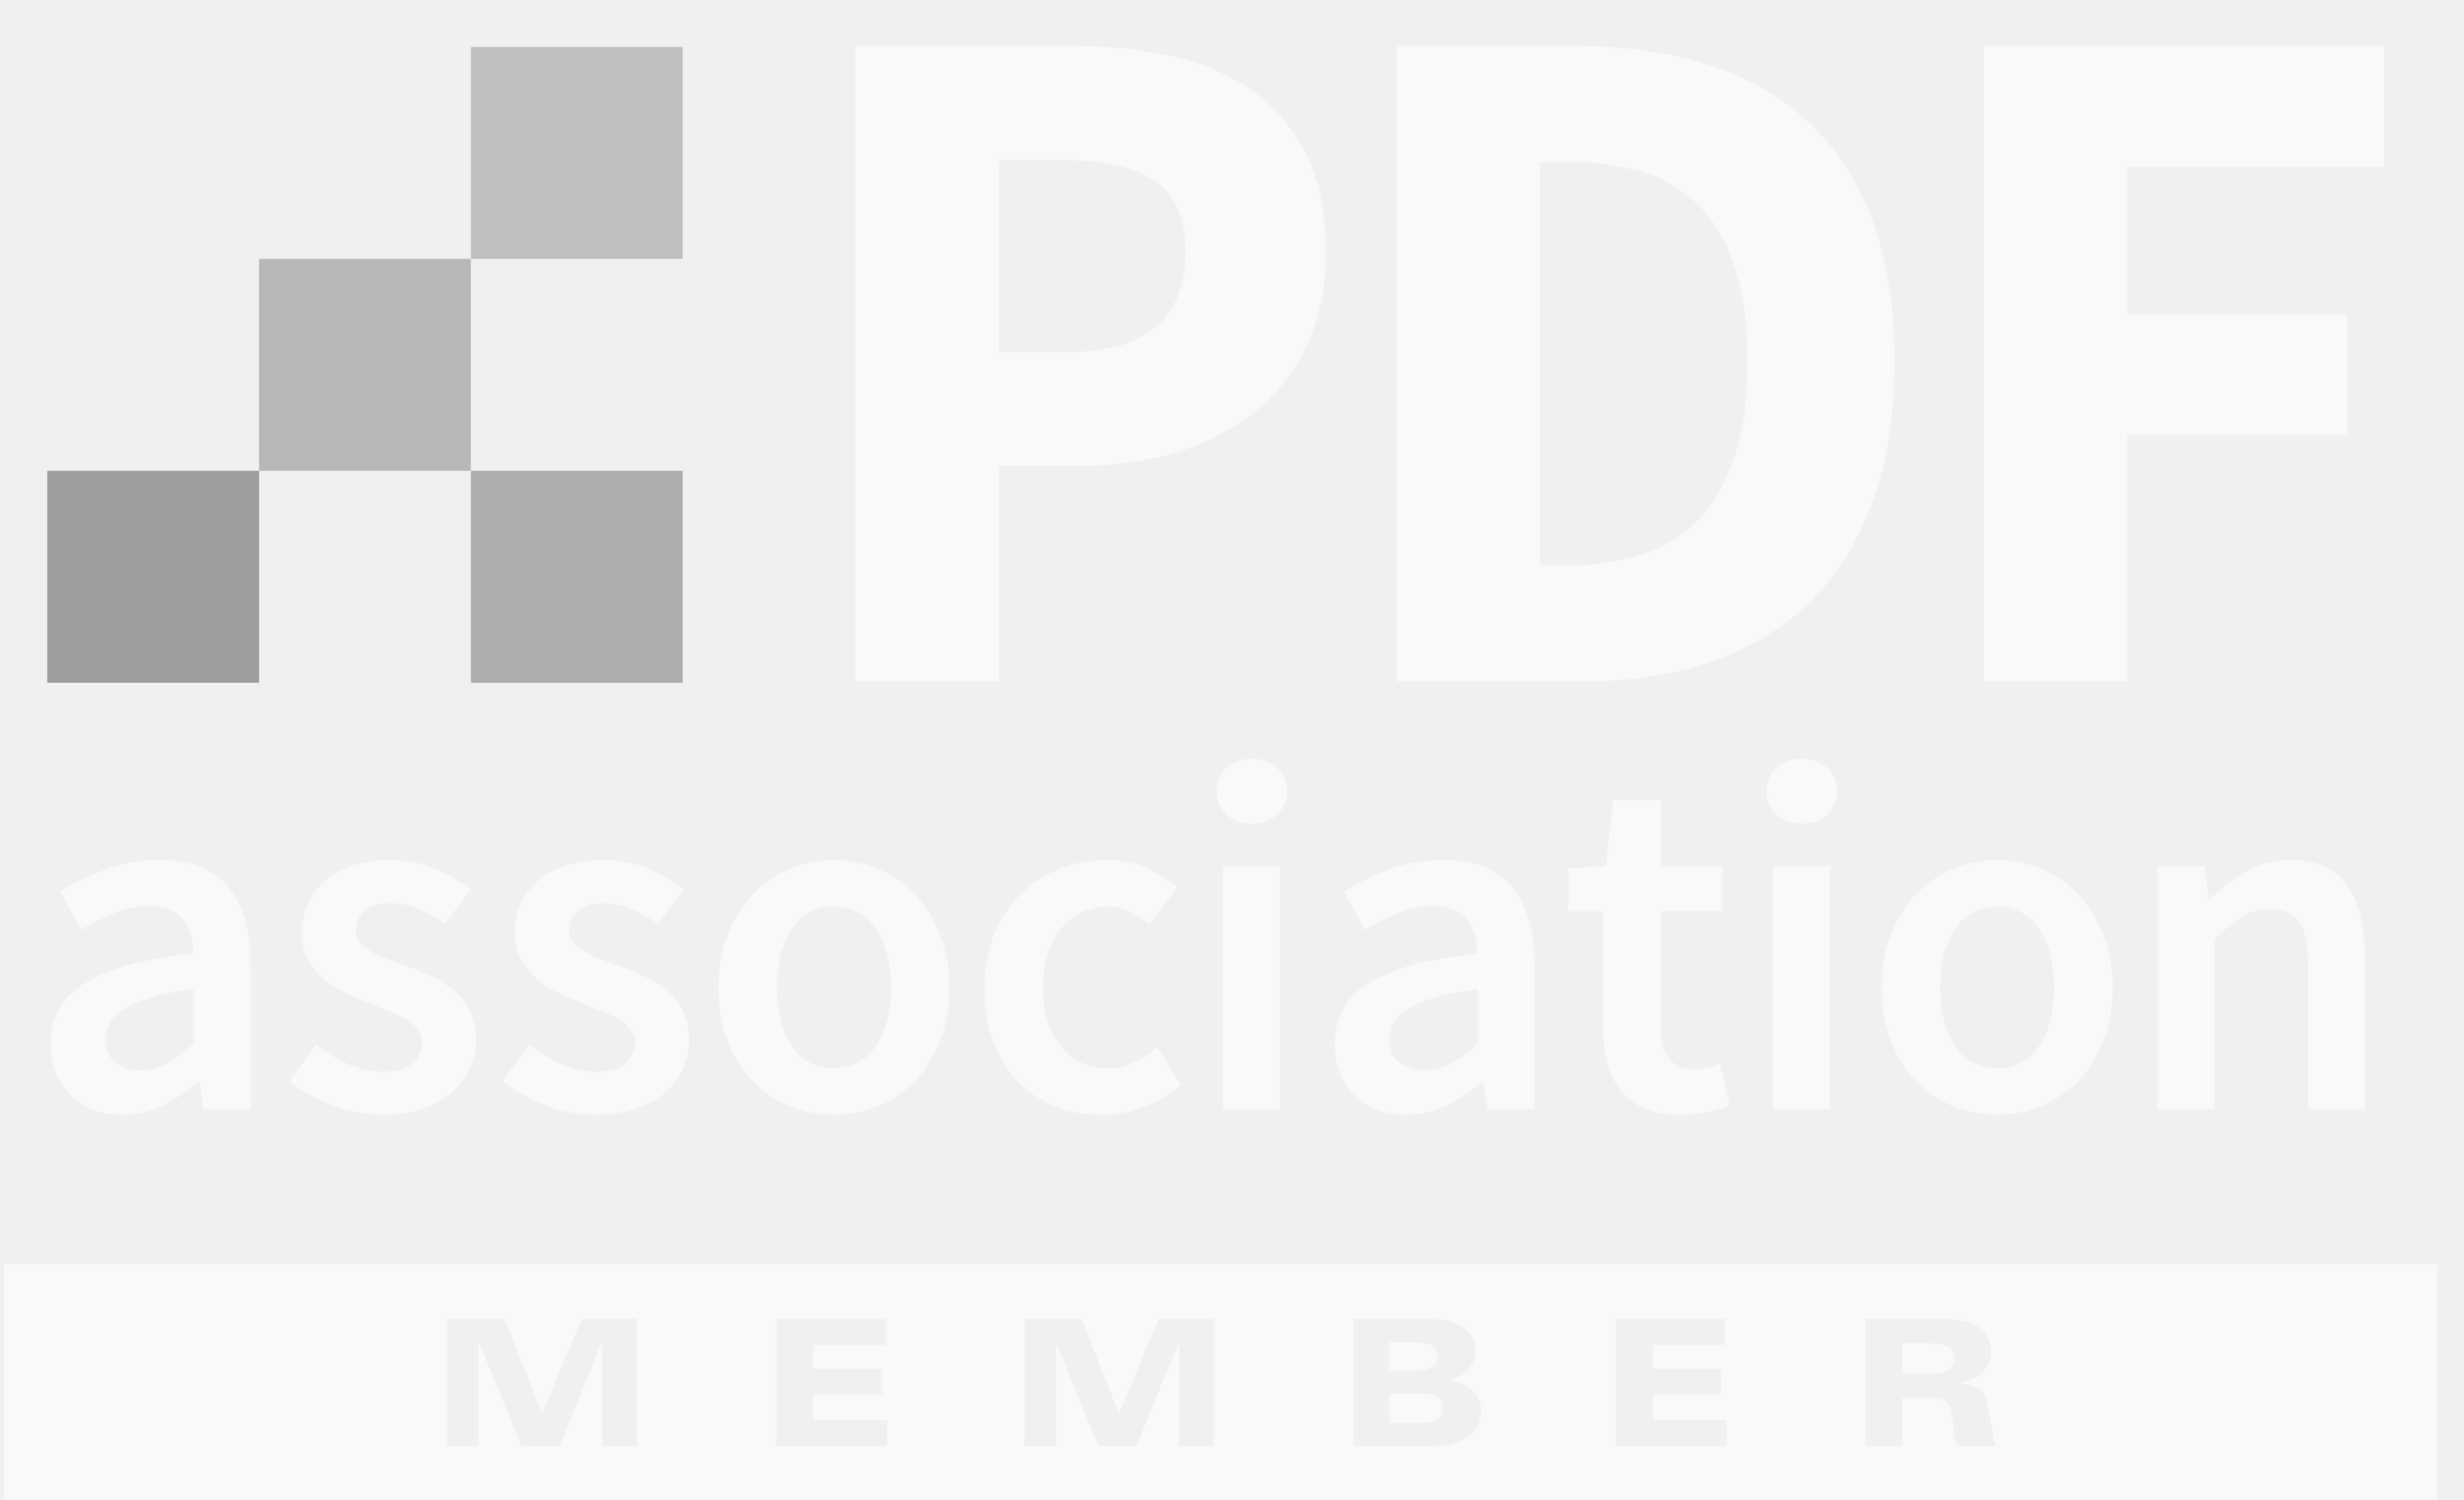
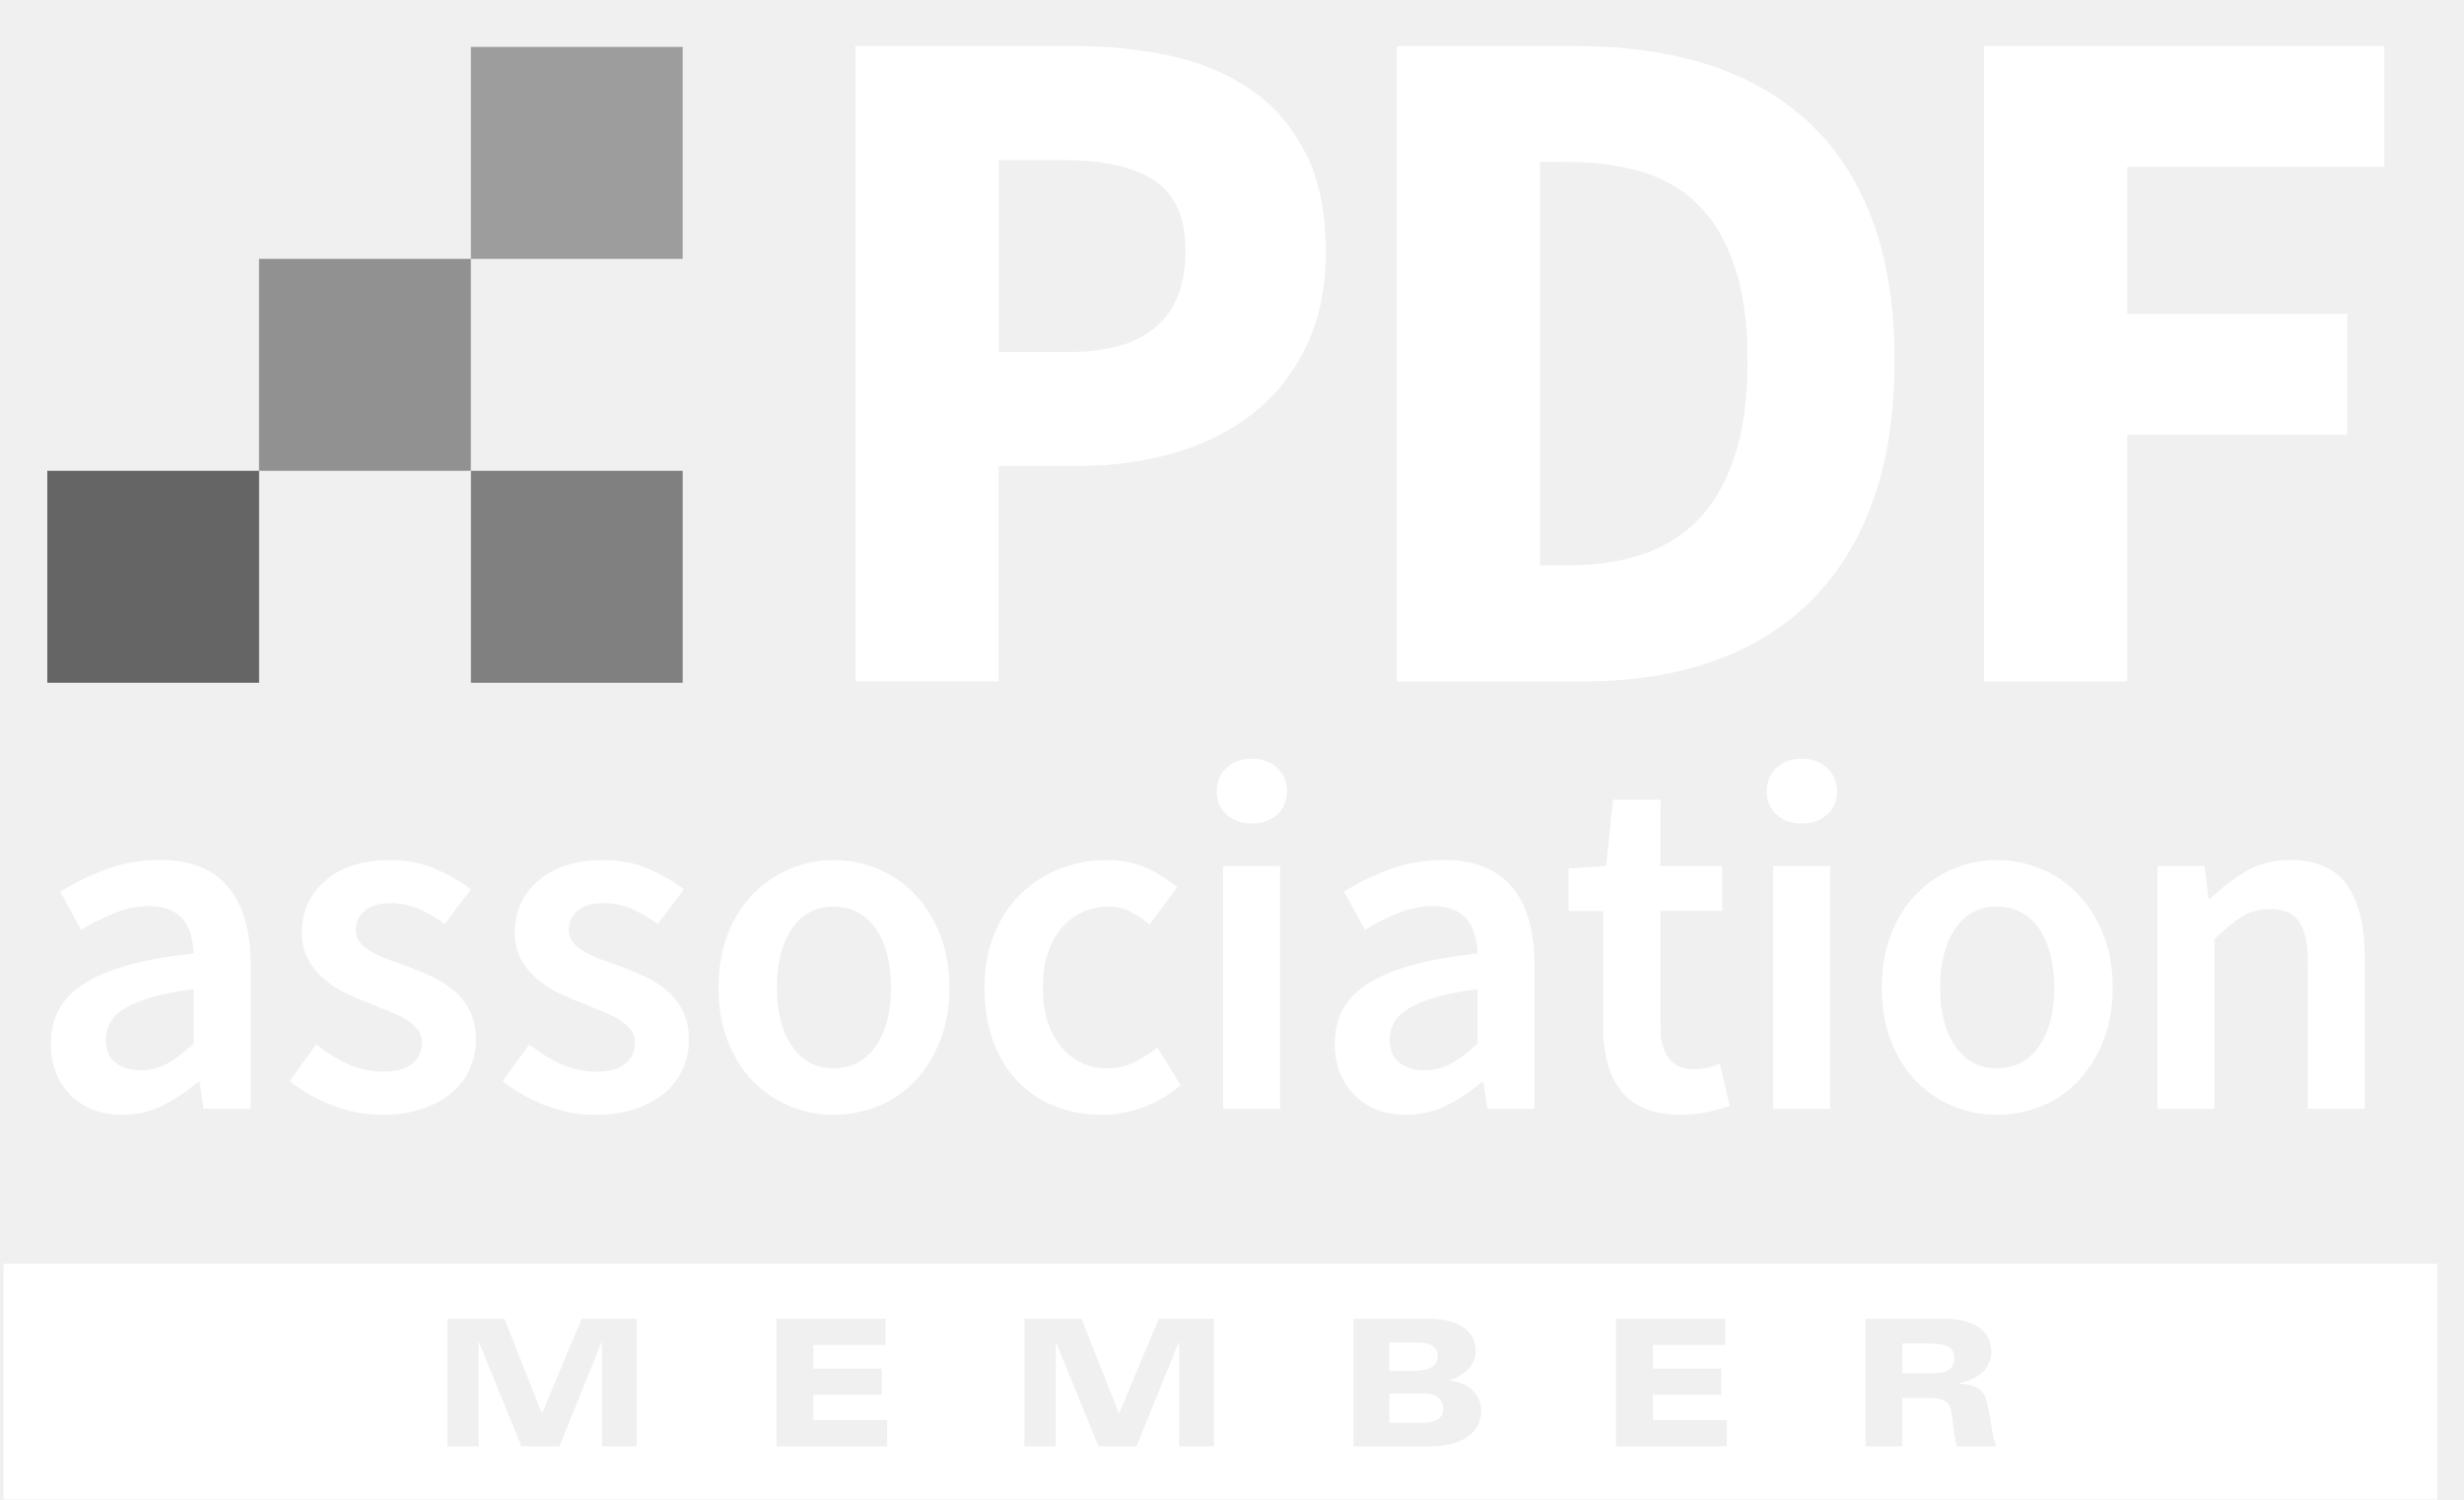
<svg xmlns="http://www.w3.org/2000/svg" width="46" height="28" viewBox="0 0 46 28" fill="none">
  <g id="Footer 2026">
    <g id="footer-lg">
      <g id="Property 1=Default">
        <g id="Footer Info">
          <g id="Footer Links">
            <g id="Left">
              <g id="Logo">
-                 <g id="PDF Association Member Logo" style="mix-blend-mode:luminosity" opacity="0.6" clip-path="url(#clip0_263_1359)">
+                 <g id="PDF Association Member Logo" style="mix-blend-mode:luminosity" clip-path="url(#clip0_263_1359)">
                  <path id="Vector" d="M45.502 28H0.068V23.595H45.502V28H45.502ZM8.35 27.003H8.936V25.063H8.943L9.733 27.003H10.444L11.23 25.063H11.237V27.003H11.889V24.621H10.859L10.118 26.389L9.417 24.621H8.351V27.003H8.35ZM14.494 27.003H16.564V26.515H15.185V26.04H16.462V25.552H15.185V25.11H16.535V24.622H14.495V27.004L14.494 27.003ZM19.123 27.003H19.71V25.063H19.716L20.506 27.003H21.218L22.004 25.063H22.011V27.003H22.662V24.621H21.632L20.891 26.389L20.19 24.621H19.124V27.003H19.123ZM25.267 27.003H26.669C27.423 27.003 27.653 26.66 27.653 26.337C27.653 26.033 27.416 25.805 27.048 25.773V25.767C27.354 25.691 27.551 25.48 27.551 25.209C27.551 24.905 27.298 24.621 26.666 24.621H25.267V27.003ZM25.939 25.063H26.426C26.693 25.063 26.841 25.13 26.841 25.327C26.841 25.512 26.666 25.594 26.37 25.594H25.939V25.062V25.063ZM25.939 26.017H26.59C26.761 26.017 26.942 26.093 26.942 26.291C26.942 26.502 26.774 26.562 26.557 26.562H25.939V26.017ZM30.167 27.003H32.237V26.515H30.858V26.04H32.135V25.552H30.858V25.11H32.208V24.622H30.168V27.004L30.167 27.003ZM34.824 27.003H35.515V26.099H35.976C36.252 26.099 36.358 26.155 36.401 26.264C36.467 26.429 36.457 26.772 36.533 27.003H37.267C37.169 26.756 37.155 26.255 37.04 26.036C36.962 25.888 36.774 25.842 36.573 25.828V25.822C36.928 25.759 37.175 25.548 37.175 25.245C37.175 24.829 36.85 24.621 36.277 24.621H34.826V27.003H34.824ZM35.515 25.083H35.97C36.302 25.083 36.483 25.126 36.483 25.357C36.483 25.538 36.38 25.637 36.065 25.637H35.515V25.082V25.083Z" fill="white" />
                  <g id="Group">
                    <path id="Vector_2" d="M15.969 12.722V0.859H20.041C20.696 0.859 21.308 0.923 21.878 1.05C22.448 1.177 22.944 1.39 23.369 1.687C23.793 1.984 24.129 2.378 24.378 2.869C24.626 3.36 24.751 3.964 24.751 4.679C24.751 5.395 24.626 5.971 24.378 6.481C24.129 6.991 23.793 7.408 23.369 7.736C22.945 8.063 22.453 8.306 21.896 8.464C21.338 8.621 20.744 8.7 20.115 8.7H18.642V12.721H15.969V12.722ZM18.642 6.572H19.951C21.405 6.572 22.132 5.942 22.132 4.68C22.132 4.061 21.938 3.625 21.55 3.37C21.163 3.116 20.605 2.989 19.878 2.989H18.643V6.573L18.642 6.572Z" fill="white" />
                    <path id="Vector_3" d="M26.078 12.722V0.86H29.424C30.332 0.86 31.151 0.975 31.878 1.205C32.605 1.436 33.23 1.791 33.75 2.269C34.271 2.749 34.671 3.358 34.95 4.098C35.229 4.838 35.368 5.717 35.368 6.735C35.368 7.754 35.229 8.639 34.95 9.392C34.671 10.144 34.278 10.765 33.768 11.257C33.259 11.749 32.65 12.115 31.942 12.358C31.233 12.601 30.442 12.722 29.57 12.722H26.079H26.078ZM28.751 10.556H29.26C29.77 10.556 30.23 10.49 30.642 10.356C31.054 10.222 31.406 10.008 31.697 9.71C31.988 9.413 32.215 9.022 32.379 8.537C32.542 8.052 32.624 7.452 32.624 6.735C32.624 6.019 32.543 5.441 32.379 4.961C32.216 4.482 31.988 4.1 31.697 3.815C31.406 3.53 31.055 3.327 30.642 3.205C30.23 3.084 29.77 3.023 29.26 3.023H28.751V10.555V10.556Z" fill="white" />
                    <path id="Vector_4" d="M37.039 12.722V0.859H44.511V3.115H39.712V5.863H43.821V8.118H39.712V12.722H37.039Z" fill="white" />
                    <path id="Vector_5" d="M2.289 20.812C1.888 20.812 1.566 20.691 1.32 20.448C1.075 20.205 0.951 19.883 0.951 19.482C0.951 19.242 1.002 19.029 1.104 18.841C1.206 18.653 1.366 18.491 1.584 18.356C1.802 18.22 2.079 18.106 2.414 18.014C2.749 17.922 3.15 17.851 3.617 17.801C3.611 17.685 3.595 17.573 3.566 17.464C3.539 17.357 3.492 17.261 3.428 17.179C3.363 17.095 3.279 17.031 3.174 16.985C3.069 16.939 2.94 16.916 2.787 16.916C2.566 16.916 2.348 16.959 2.136 17.045C1.924 17.131 1.716 17.236 1.514 17.359L1.127 16.648C1.379 16.488 1.662 16.349 1.976 16.232C2.29 16.116 2.627 16.057 2.99 16.057C3.557 16.057 3.979 16.225 4.259 16.56C4.538 16.896 4.679 17.38 4.679 18.014V20.701H3.802L3.728 20.203H3.691C3.488 20.375 3.271 20.52 3.041 20.636C2.81 20.753 2.56 20.812 2.289 20.812ZM2.63 19.982C2.815 19.982 2.982 19.939 3.133 19.852C3.284 19.766 3.445 19.644 3.617 19.483V18.468C3.31 18.505 3.051 18.554 2.843 18.616C2.633 18.677 2.464 18.747 2.335 18.823C2.206 18.9 2.114 18.988 2.058 19.087C2.003 19.185 1.975 19.29 1.975 19.401C1.975 19.604 2.036 19.752 2.16 19.844C2.283 19.936 2.439 19.983 2.63 19.983" fill="white" />
                    <path id="Vector_6" d="M7.123 20.812C6.809 20.812 6.5 20.752 6.196 20.632C5.891 20.512 5.628 20.362 5.406 20.184L5.904 19.5C6.107 19.661 6.308 19.785 6.509 19.874C6.709 19.963 6.925 20.008 7.159 20.008C7.405 20.008 7.587 19.958 7.704 19.856C7.82 19.755 7.879 19.624 7.879 19.464C7.879 19.372 7.852 19.291 7.796 19.219C7.741 19.149 7.667 19.086 7.575 19.03C7.483 18.976 7.377 18.924 7.261 18.879C7.144 18.832 7.026 18.785 6.91 18.735C6.762 18.68 6.611 18.616 6.457 18.542C6.304 18.468 6.167 18.378 6.047 18.274C5.927 18.17 5.828 18.048 5.752 17.91C5.675 17.771 5.636 17.607 5.636 17.416C5.636 17.016 5.784 16.69 6.079 16.437C6.374 16.185 6.777 16.059 7.287 16.059C7.601 16.059 7.884 16.114 8.136 16.225C8.388 16.336 8.606 16.462 8.791 16.604L8.302 17.25C8.142 17.133 7.981 17.039 7.817 16.968C7.654 16.898 7.484 16.862 7.305 16.862C7.078 16.862 6.91 16.909 6.803 17.005C6.694 17.101 6.641 17.219 6.641 17.361C6.641 17.453 6.667 17.532 6.72 17.596C6.772 17.661 6.841 17.718 6.928 17.767C7.014 17.817 7.114 17.863 7.227 17.906C7.341 17.948 7.46 17.992 7.583 18.035C7.737 18.09 7.89 18.154 8.044 18.224C8.198 18.295 8.338 18.382 8.464 18.487C8.59 18.591 8.692 18.719 8.769 18.87C8.845 19.021 8.884 19.201 8.884 19.41C8.884 19.608 8.845 19.791 8.769 19.96C8.692 20.129 8.58 20.277 8.432 20.403C8.284 20.529 8.1 20.629 7.878 20.703C7.656 20.777 7.405 20.814 7.121 20.814" fill="white" />
                    <path id="Vector_7" d="M11.1 20.812C10.786 20.812 10.476 20.752 10.172 20.632C9.868 20.512 9.605 20.362 9.383 20.184L9.881 19.5C10.084 19.661 10.285 19.785 10.485 19.874C10.685 19.963 10.901 20.008 11.136 20.008C11.381 20.008 11.563 19.958 11.68 19.856C11.797 19.755 11.855 19.624 11.855 19.464C11.855 19.372 11.828 19.291 11.772 19.219C11.717 19.149 11.643 19.086 11.551 19.03C11.459 18.976 11.354 18.924 11.237 18.879C11.12 18.832 11.003 18.785 10.886 18.735C10.738 18.68 10.588 18.616 10.434 18.542C10.28 18.468 10.144 18.378 10.023 18.274C9.904 18.17 9.805 18.048 9.728 17.91C9.651 17.771 9.612 17.607 9.612 17.416C9.612 17.016 9.76 16.69 10.055 16.437C10.35 16.185 10.753 16.059 11.264 16.059C11.578 16.059 11.86 16.114 12.113 16.225C12.365 16.336 12.583 16.462 12.768 16.604L12.278 17.25C12.118 17.133 11.957 17.039 11.794 16.968C11.631 16.898 11.46 16.862 11.282 16.862C11.054 16.862 10.886 16.909 10.779 17.005C10.671 17.101 10.618 17.219 10.618 17.361C10.618 17.453 10.643 17.532 10.697 17.596C10.749 17.661 10.818 17.718 10.904 17.767C10.991 17.817 11.09 17.863 11.204 17.906C11.318 17.948 11.436 17.992 11.56 18.035C11.713 18.09 11.867 18.154 12.021 18.224C12.174 18.295 12.315 18.382 12.441 18.487C12.567 18.591 12.668 18.719 12.745 18.87C12.822 19.021 12.861 19.201 12.861 19.41C12.861 19.608 12.822 19.791 12.745 19.96C12.668 20.129 12.556 20.277 12.409 20.403C12.261 20.529 12.076 20.629 11.855 20.703C11.633 20.777 11.381 20.814 11.098 20.814" fill="white" />
                    <path id="Vector_8" d="M15.564 20.812C15.282 20.812 15.011 20.76 14.752 20.655C14.495 20.551 14.265 20.397 14.065 20.194C13.865 19.991 13.706 19.741 13.59 19.446C13.473 19.151 13.414 18.815 13.414 18.44C13.414 18.065 13.473 17.729 13.59 17.434C13.706 17.139 13.865 16.889 14.065 16.686C14.265 16.483 14.494 16.327 14.752 16.22C15.011 16.113 15.282 16.059 15.564 16.059C15.847 16.059 16.119 16.113 16.381 16.22C16.643 16.327 16.871 16.483 17.069 16.686C17.266 16.889 17.424 17.139 17.544 17.434C17.664 17.729 17.724 18.065 17.724 18.44C17.724 18.815 17.664 19.151 17.544 19.446C17.424 19.741 17.266 19.991 17.069 20.194C16.871 20.397 16.643 20.551 16.381 20.655C16.119 20.76 15.847 20.812 15.564 20.812ZM15.564 19.945C15.896 19.945 16.158 19.808 16.349 19.534C16.539 19.26 16.635 18.895 16.635 18.439C16.635 17.984 16.539 17.61 16.349 17.336C16.158 17.062 15.896 16.925 15.564 16.925C15.232 16.925 14.973 17.062 14.785 17.336C14.597 17.611 14.503 17.978 14.503 18.439C14.503 18.901 14.597 19.259 14.785 19.534C14.973 19.808 15.232 19.945 15.564 19.945Z" fill="white" />
                    <path id="Vector_9" d="M20.565 20.812C20.258 20.812 19.97 20.76 19.702 20.655C19.434 20.551 19.202 20.397 19.006 20.194C18.809 19.991 18.655 19.741 18.545 19.446C18.434 19.151 18.379 18.815 18.379 18.44C18.379 18.065 18.441 17.729 18.564 17.434C18.687 17.139 18.853 16.889 19.062 16.686C19.27 16.483 19.512 16.327 19.786 16.22C20.059 16.113 20.348 16.059 20.648 16.059C20.949 16.059 21.198 16.108 21.409 16.207C21.622 16.305 21.81 16.425 21.976 16.567L21.459 17.259C21.336 17.155 21.215 17.073 21.095 17.015C20.976 16.956 20.845 16.927 20.703 16.927C20.335 16.927 20.036 17.064 19.808 17.338C19.581 17.613 19.467 17.98 19.467 18.441C19.467 18.902 19.579 19.261 19.803 19.535C20.028 19.81 20.319 19.946 20.675 19.946C20.853 19.946 21.021 19.909 21.178 19.831C21.334 19.754 21.477 19.663 21.607 19.558L22.04 20.26C21.825 20.444 21.589 20.582 21.334 20.675C21.079 20.767 20.822 20.814 20.564 20.814" fill="white" />
                    <path id="Vector_10" d="M23.37 15.374C23.18 15.374 23.023 15.319 22.9 15.208C22.777 15.097 22.715 14.953 22.715 14.774C22.715 14.596 22.777 14.45 22.9 14.336C23.023 14.222 23.18 14.165 23.37 14.165C23.561 14.165 23.718 14.222 23.841 14.336C23.964 14.45 24.026 14.596 24.026 14.774C24.026 14.953 23.964 15.097 23.841 15.208C23.718 15.319 23.561 15.374 23.37 15.374ZM22.835 16.168H23.897V20.701H22.835V16.168Z" fill="white" />
                    <path id="Vector_11" d="M26.258 20.812C25.857 20.812 25.535 20.691 25.289 20.448C25.044 20.205 24.92 19.883 24.92 19.482C24.92 19.242 24.971 19.029 25.072 18.841C25.174 18.653 25.334 18.491 25.552 18.356C25.77 18.22 26.047 18.106 26.382 18.014C26.717 17.922 27.119 17.851 27.585 17.801C27.58 17.685 27.563 17.573 27.535 17.464C27.508 17.357 27.461 17.261 27.397 17.179C27.332 17.095 27.248 17.031 27.143 16.985C27.039 16.939 26.909 16.916 26.756 16.916C26.535 16.916 26.317 16.959 26.105 17.045C25.892 17.131 25.685 17.236 25.482 17.359L25.094 16.648C25.346 16.488 25.629 16.349 25.943 16.232C26.257 16.116 26.594 16.057 26.957 16.057C27.524 16.057 27.946 16.225 28.226 16.56C28.505 16.896 28.646 17.38 28.646 18.014V20.701H27.769L27.695 20.203H27.658C27.456 20.375 27.238 20.52 27.008 20.637C26.777 20.753 26.526 20.812 26.256 20.812M26.599 19.982C26.784 19.982 26.951 19.939 27.102 19.852C27.253 19.766 27.414 19.644 27.586 19.483V18.468C27.279 18.505 27.02 18.554 26.811 18.616C26.602 18.677 26.433 18.747 26.304 18.824C26.175 18.901 26.083 18.988 26.027 19.087C25.972 19.185 25.944 19.29 25.944 19.401C25.944 19.604 26.005 19.752 26.129 19.844C26.252 19.936 26.408 19.983 26.599 19.983" fill="white" />
                    <path id="Vector_12" d="M31.369 20.812C31.104 20.812 30.881 20.772 30.7 20.693C30.519 20.613 30.371 20.5 30.257 20.356C30.144 20.211 30.06 20.039 30.008 19.838C29.956 19.638 29.929 19.415 29.929 19.169V17.009H29.283V16.215L29.984 16.168L30.113 14.931H30.999V16.168H32.152V17.008H30.999V19.168C30.999 19.698 31.212 19.963 31.636 19.963C31.715 19.963 31.797 19.953 31.88 19.935C31.963 19.916 32.039 19.892 32.106 19.861L32.291 20.646C32.168 20.689 32.028 20.728 31.871 20.762C31.714 20.796 31.546 20.813 31.368 20.813" fill="white" />
                    <path id="Vector_13" d="M33.638 15.374C33.447 15.374 33.291 15.319 33.168 15.208C33.044 15.097 32.983 14.953 32.983 14.774C32.983 14.596 33.044 14.45 33.168 14.336C33.291 14.222 33.447 14.165 33.638 14.165C33.829 14.165 33.985 14.222 34.108 14.336C34.232 14.45 34.293 14.596 34.293 14.774C34.293 14.953 34.232 15.097 34.108 15.208C33.985 15.319 33.829 15.374 33.638 15.374ZM33.103 16.168H34.164V20.701H33.103V16.168Z" fill="white" />
                    <path id="Vector_14" d="M37.281 20.812C36.999 20.812 36.727 20.76 36.469 20.655C36.212 20.551 35.982 20.397 35.782 20.194C35.582 19.991 35.423 19.741 35.307 19.446C35.19 19.151 35.131 18.815 35.131 18.44C35.131 18.065 35.19 17.729 35.307 17.434C35.423 17.139 35.582 16.889 35.782 16.686C35.982 16.483 36.211 16.327 36.469 16.22C36.727 16.113 36.999 16.059 37.281 16.059C37.564 16.059 37.836 16.113 38.098 16.22C38.36 16.327 38.588 16.483 38.786 16.686C38.983 16.889 39.14 17.139 39.261 17.434C39.38 17.729 39.441 18.065 39.441 18.44C39.441 18.815 39.381 19.151 39.261 19.446C39.141 19.741 38.983 19.991 38.786 20.194C38.588 20.397 38.36 20.551 38.098 20.655C37.836 20.76 37.564 20.812 37.281 20.812ZM37.281 19.945C37.613 19.945 37.875 19.808 38.066 19.534C38.256 19.26 38.351 18.895 38.351 18.439C38.351 17.984 38.255 17.61 38.066 17.336C37.875 17.062 37.613 16.925 37.281 16.925C36.949 16.925 36.69 17.062 36.502 17.336C36.314 17.611 36.22 17.978 36.22 18.439C36.22 18.901 36.314 19.259 36.502 19.534C36.69 19.808 36.949 19.945 37.281 19.945Z" fill="white" />
                    <path id="Vector_15" d="M40.279 20.701V16.168H41.156L41.23 16.777H41.267C41.47 16.581 41.69 16.411 41.927 16.269C42.164 16.128 42.439 16.057 42.753 16.057C43.239 16.057 43.592 16.212 43.814 16.523C44.035 16.834 44.146 17.278 44.146 17.857V20.701H43.085V17.996C43.085 17.62 43.03 17.356 42.919 17.201C42.808 17.048 42.627 16.971 42.375 16.971C42.177 16.971 42.004 17.018 41.853 17.114C41.702 17.21 41.531 17.349 41.341 17.535V20.701H40.279Z" fill="white" />
                    <path id="Vector_16" d="M12.745 0.876H8.791V4.833H12.745V0.876Z" fill="#CF9C1D" />
                    <path id="Vector_17" d="M8.79 4.833H4.836V8.79H8.79V4.833Z" fill="#959B54" />
                    <path id="Vector_18" d="M4.837 8.79H0.883V12.747H4.837V8.79Z" fill="#D03544" />
                    <path id="Vector_19" d="M12.745 8.79H8.791V12.747H12.745V8.79Z" fill="#4992B2" />
                  </g>
                </g>
              </g>
            </g>
          </g>
        </g>
      </g>
    </g>
  </g>
  <defs>
    <clipPath id="clip0_263_1359">
      <rect width="46" height="28" fill="white" />
    </clipPath>
  </defs>
</svg>
